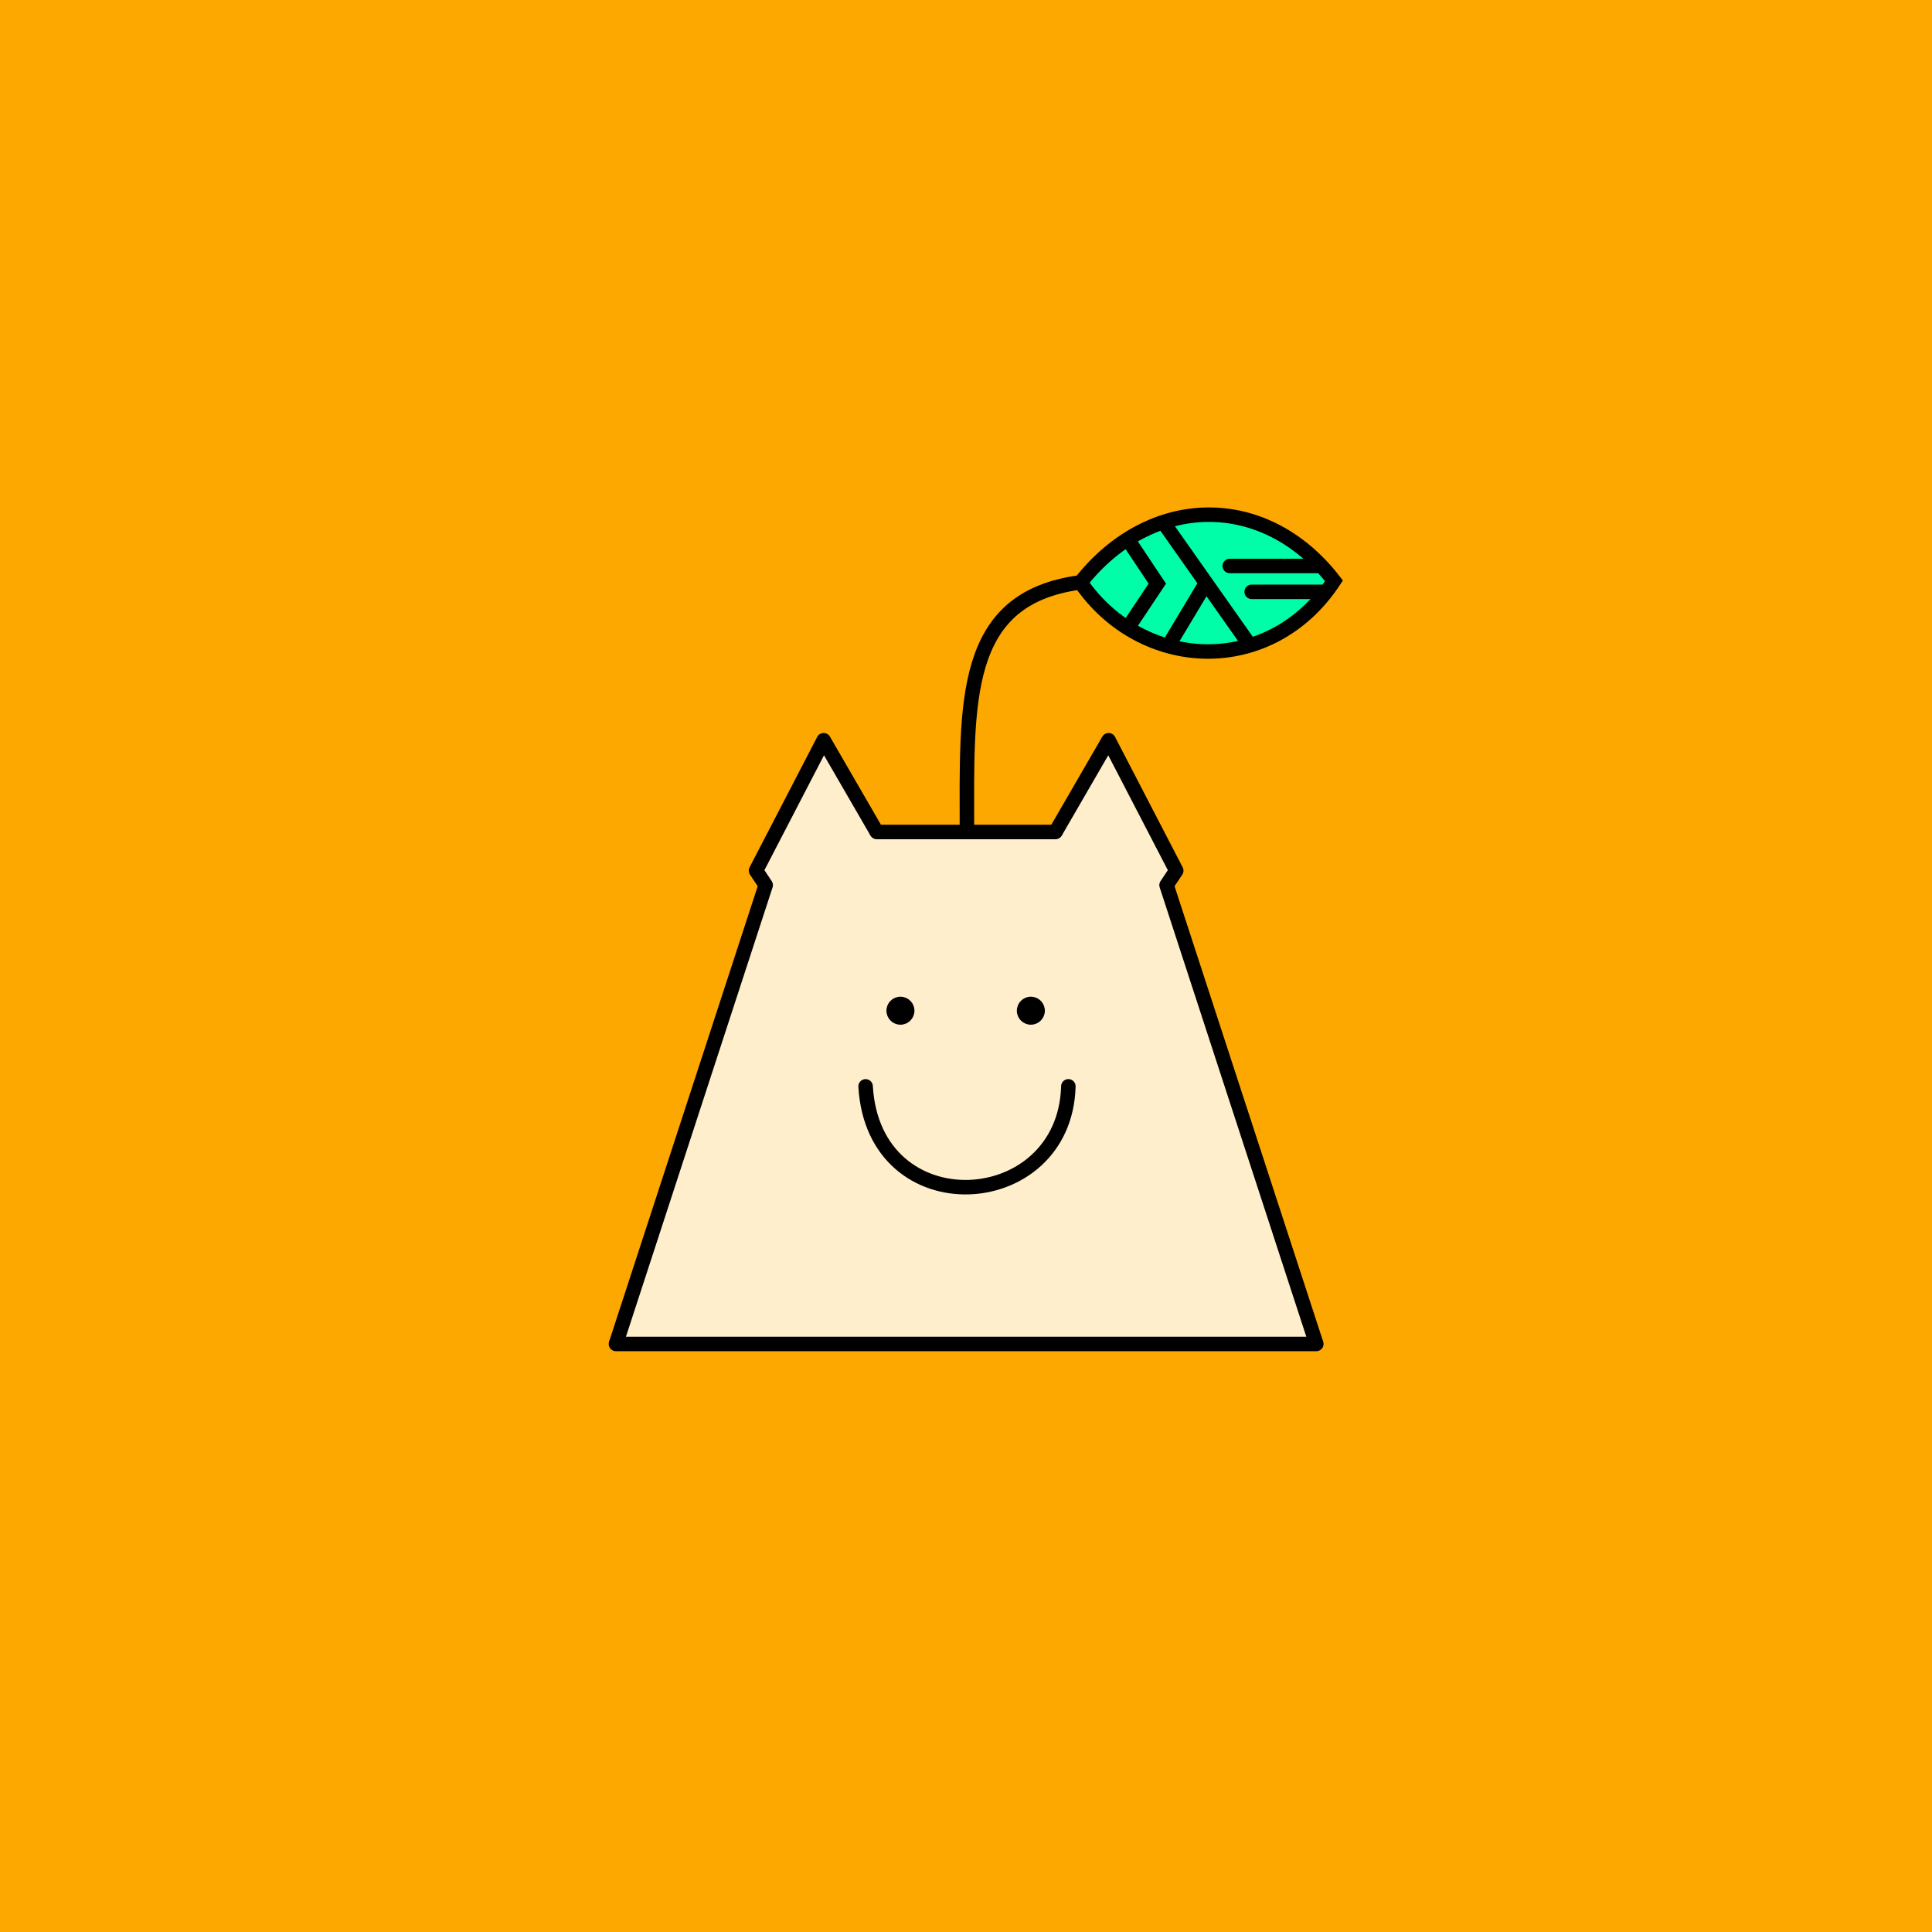
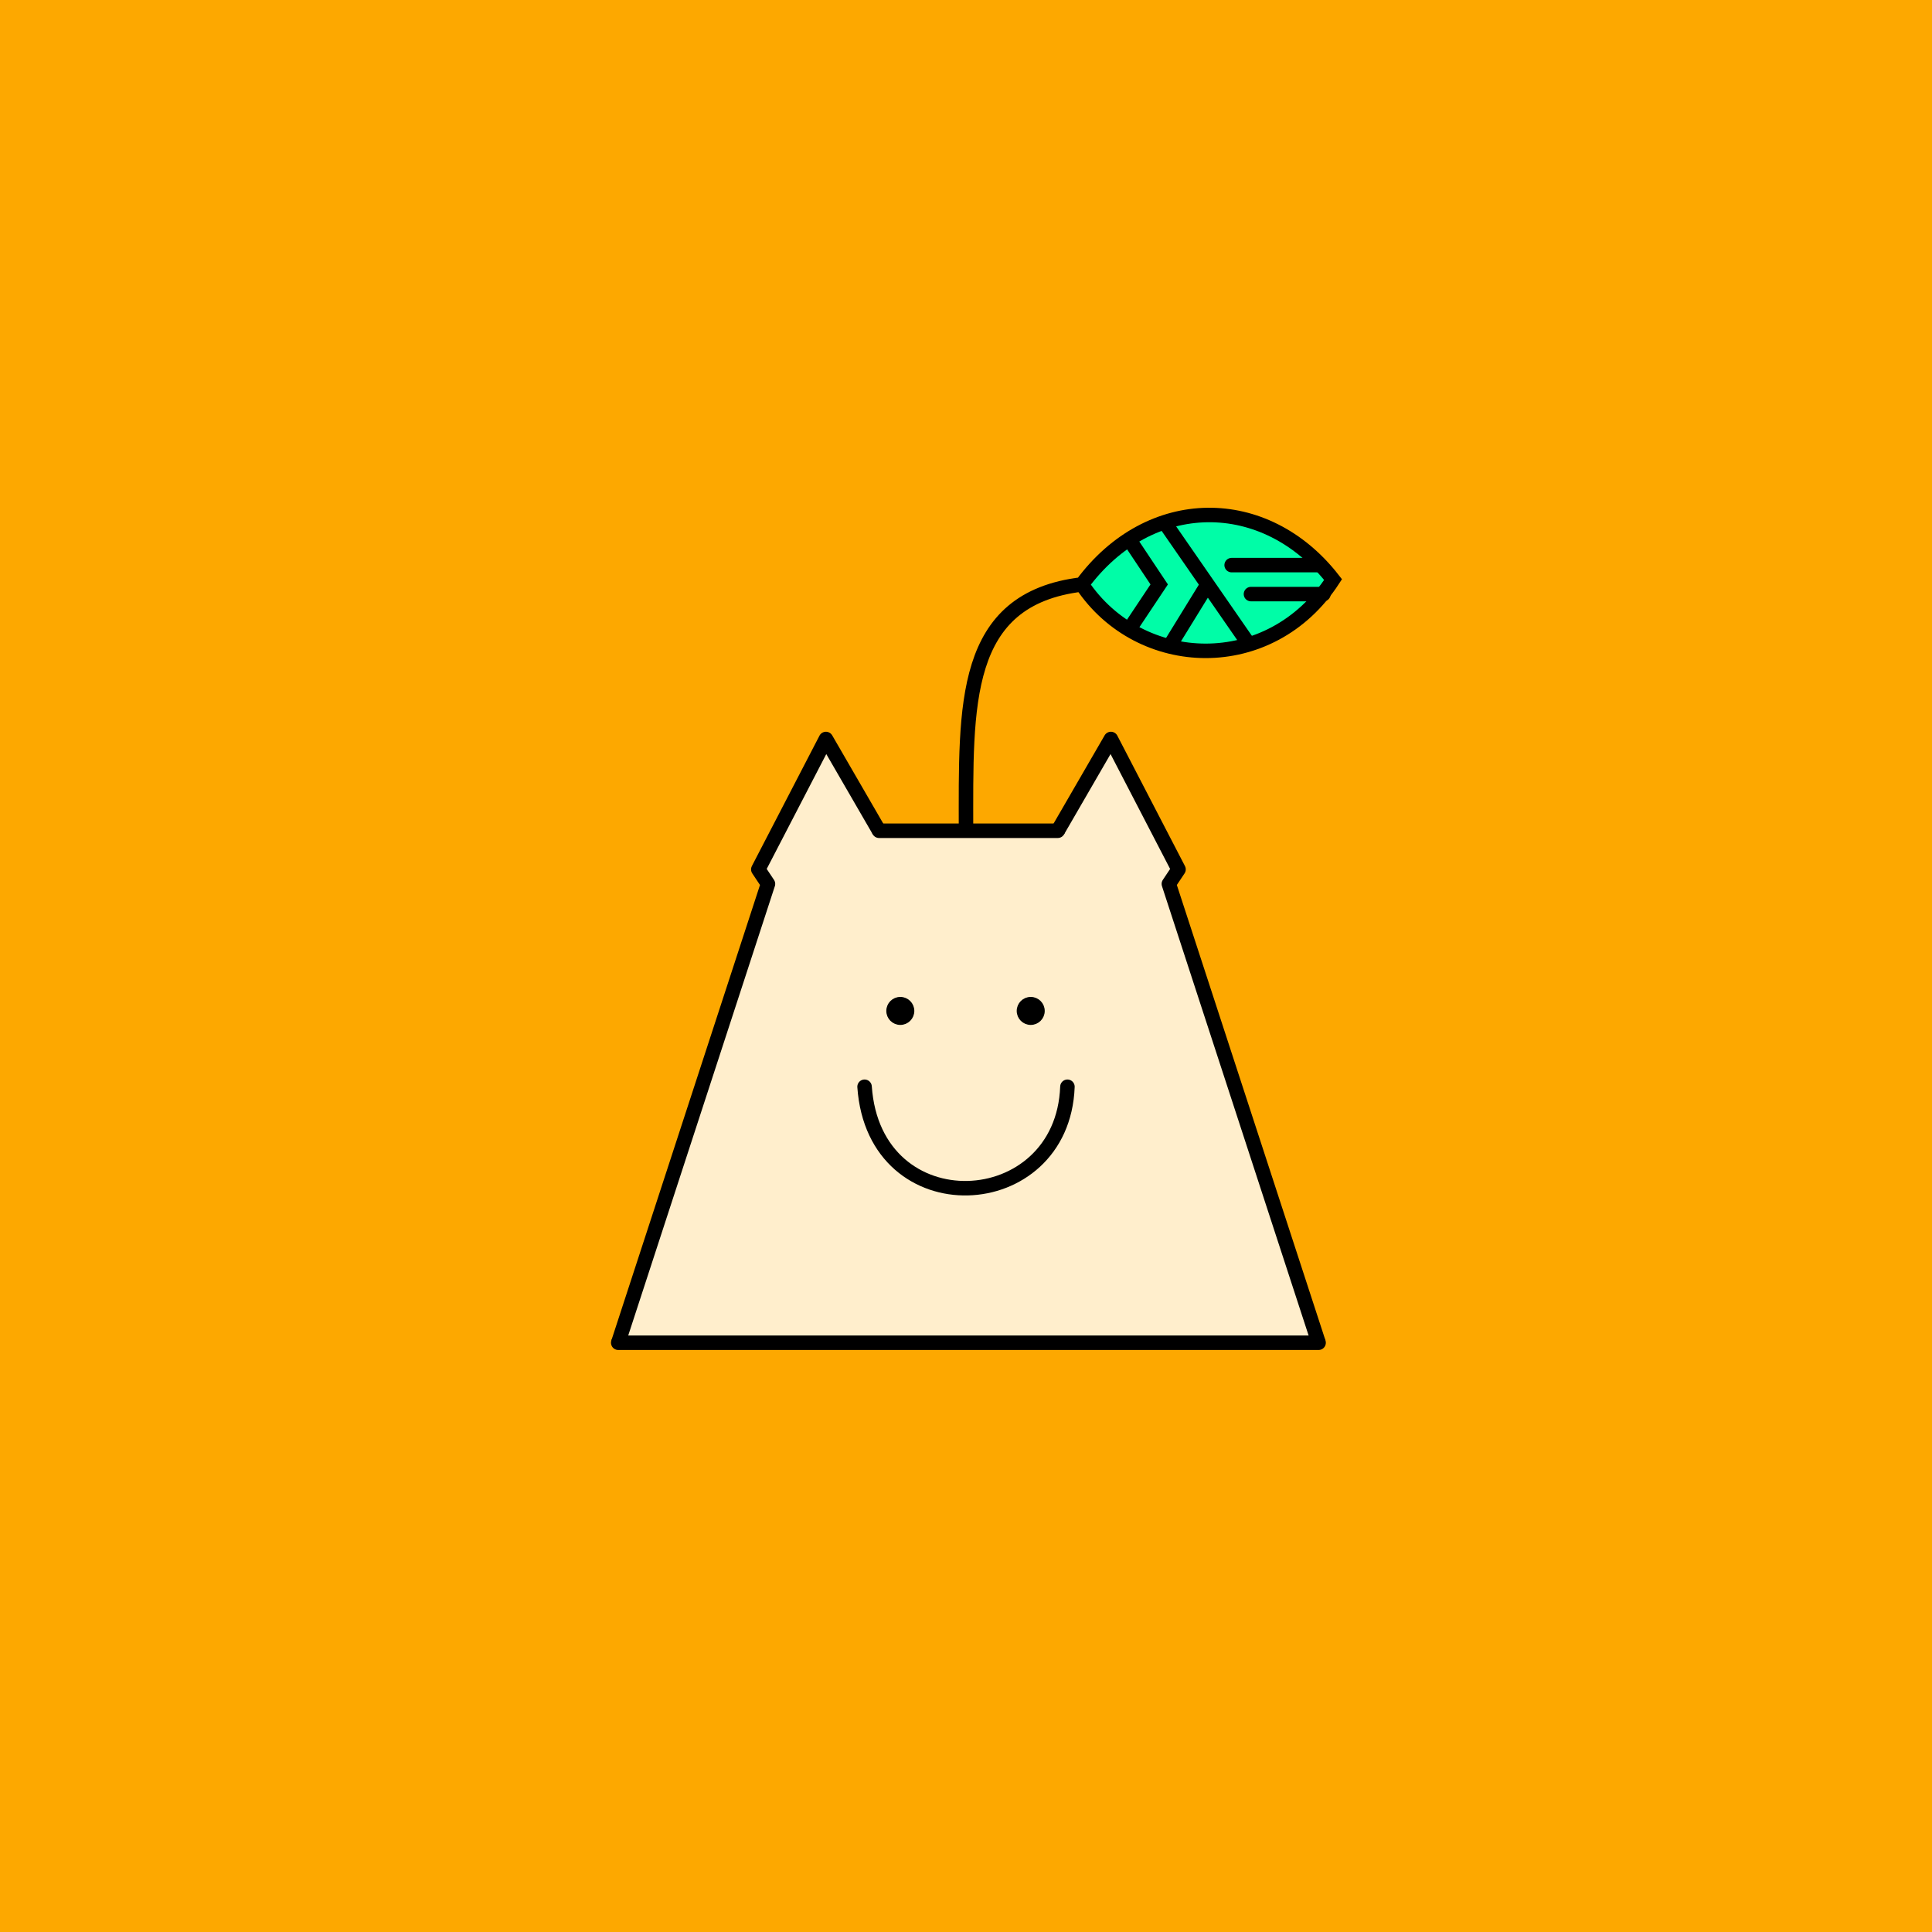
- <svg xmlns="http://www.w3.org/2000/svg" id="svg26" version="1.1" viewBox="0 0 400 400">
-   <defs id="defs2">
-     </defs>
-   <path id="path4" d="M 0,0 H 400 V 400 H 0 Z" fill="#fda800" />
-   <path style="opacity:1" id="path6" d="m 223.724,120.576 c 14.274,-21.066 42.125,-16.728 52.468,-0.321 -13.599,23.748 -45.771,15.224 -52.468,0.321 z" fill="#00fda7" />
-   <path style="opacity:1;stroke-width:1" id="path8" d="m 158.526,183.255 -2,-3 14,-27 11,19 h 37 l 11,-19 14,27 -2,3 31,95 H 127.526 Z" fill="#ffeecc" />
-   <path style="opacity:1" id="path12" d="m 200.191,172.255 c 0,-26.705 -1.317,-48.459 23.532,-51.679 m 0,0 c 12.699,18.508 39.245,19.756 52.468,-0.321 -14.287,-18.493 -37.95,-18.136 -52.468,0.321 z" stroke-width="3" stroke="#000000" fill="none" />
-   <circle style="opacity:1" id="circle16" stroke="#000000" r="2.4" cy="209.255" cx="186.426" />
-   <circle style="opacity:1" id="circle18" stroke="#000000" r="2.4" cy="209.255" cx="213.426" />
-   <path style="opacity:1;stroke-width:3;stroke-miterlimit:4;stroke-dasharray:none" id="path22" d="m 233.707,111.989 5.902,8.848 -5.902,8.848" stroke-width="3" stroke="#000000" fill="none" />
-   <path id="path863" d="m 127.526,278.255 31,-95 -2,-3 14,-27 11,19" style="opacity:1;fill:none;stroke:#000000;stroke-width:3;stroke-linecap:butt;stroke-linejoin:round;stroke-miterlimit:4;stroke-dasharray:none;stroke-opacity:1" />
-   <path style="opacity:1;fill:none;stroke:#000000;stroke-width:3;stroke-linecap:butt;stroke-linejoin:round;stroke-miterlimit:4;stroke-dasharray:none;stroke-opacity:1" d="m 272.526,278.255 -31,-95 2,-3 -14,-27 -11,19" id="path867" />
-   <path id="path877" d="m 181.526,172.255 h 37" style="opacity:1;fill:none;stroke:#000000;stroke-width:3;stroke-linecap:round;stroke-linejoin:miter;stroke-miterlimit:4;stroke-dasharray:none;stroke-opacity:1" />
-   <path id="path848" d="m 179.214,224.921 c 1.685,29.028 41.257,26.613 41.979,-0.007" style="opacity:1;fill:none;stroke:#000000;stroke-width:3;stroke-linecap:round;stroke-linejoin:miter;stroke-miterlimit:4;stroke-dasharray:none;stroke-opacity:1" />
-   <path style="opacity:1;fill:none;stroke:#000000;stroke-width:3;stroke-linecap:round;stroke-linejoin:miter;stroke-miterlimit:4;stroke-dasharray:none;stroke-opacity:1" d="M 127.526,278.255 H 272.526" id="path852" />
-   <path d="m 240.702,107.932 18.339,26.031" style="opacity:1;fill:none;stroke:#000000;stroke-width:3;stroke-linecap:butt;stroke-linejoin:miter;stroke-miterlimit:4;stroke-dasharray:none;stroke-opacity:1" id="path1030" />
-   <path style="opacity:1;fill:none;stroke:#000000;stroke-width:3;stroke-linecap:butt;stroke-linejoin:miter;stroke-miterlimit:4;stroke-dasharray:none;stroke-opacity:1" d="m 241.706,134.012 8.012,-13.355" id="path1026" />
-   <path id="path1041" d="m 259.144,122.533 h 14.418" style="opacity:1;fill:none;stroke:#000000;stroke-width:3;stroke-linecap:round;stroke-linejoin:miter;stroke-miterlimit:4;stroke-dasharray:none;stroke-opacity:1" />
-   <path id="path1043" d="m 254.608,117.175 h 18.314" style="opacity:1;fill:none;stroke:#000000;stroke-width:3;stroke-linecap:round;stroke-linejoin:miter;stroke-miterlimit:4;stroke-dasharray:none;stroke-opacity:1" />
+ <svg xmlns="http://www.w3.org/2000/svg" viewBox="0 0 400 400">
+   <defs />
+   <path fill="#fda800" d="M0 0h400v400H0z" />
+   <path fill="#00fda7" d="M224 121c14-21 42-17 52-1-13 24-46 15-52 1z" />
+   <path fill="#fec" d="M159 183l-2-3 14-27 11 19h37l11-19 14 27-2 3 31 95H128z" />
+   <path fill="none" stroke="#000" stroke-width="3" d="M200 172c0-26-1-48 24-51m0 0c12 18 39 19 52-1-14-18-38-18-52 1z" />
+   <circle cx="186.4" cy="209.3" r="2.4" stroke="#000" />
+   <circle cx="213.4" cy="209.3" r="2.4" stroke="#000" />
+   <path fill="none" stroke="#000" stroke-width="3" d="M234 112l6 9-6 9" />
+   <path fill="none" stroke="#000" stroke-linejoin="round" stroke-width="3" d="M128 278l31-95-2-3 14-27 11 19M273 278l-31-95 2-3-14-27-11 19" />
+   <path fill="none" stroke="#000" stroke-linecap="round" stroke-width="3" d="M182 172h37M179 225c2 29 41 27 42 0M128 278h145" />
+   <path fill="none" stroke="#000" stroke-width="3" d="M241 108l18 26M242 134l8-13" />
+   <path fill="none" stroke="#000" stroke-linecap="round" stroke-width="3" d="M259 123h15M255 117h18" />
</svg>
